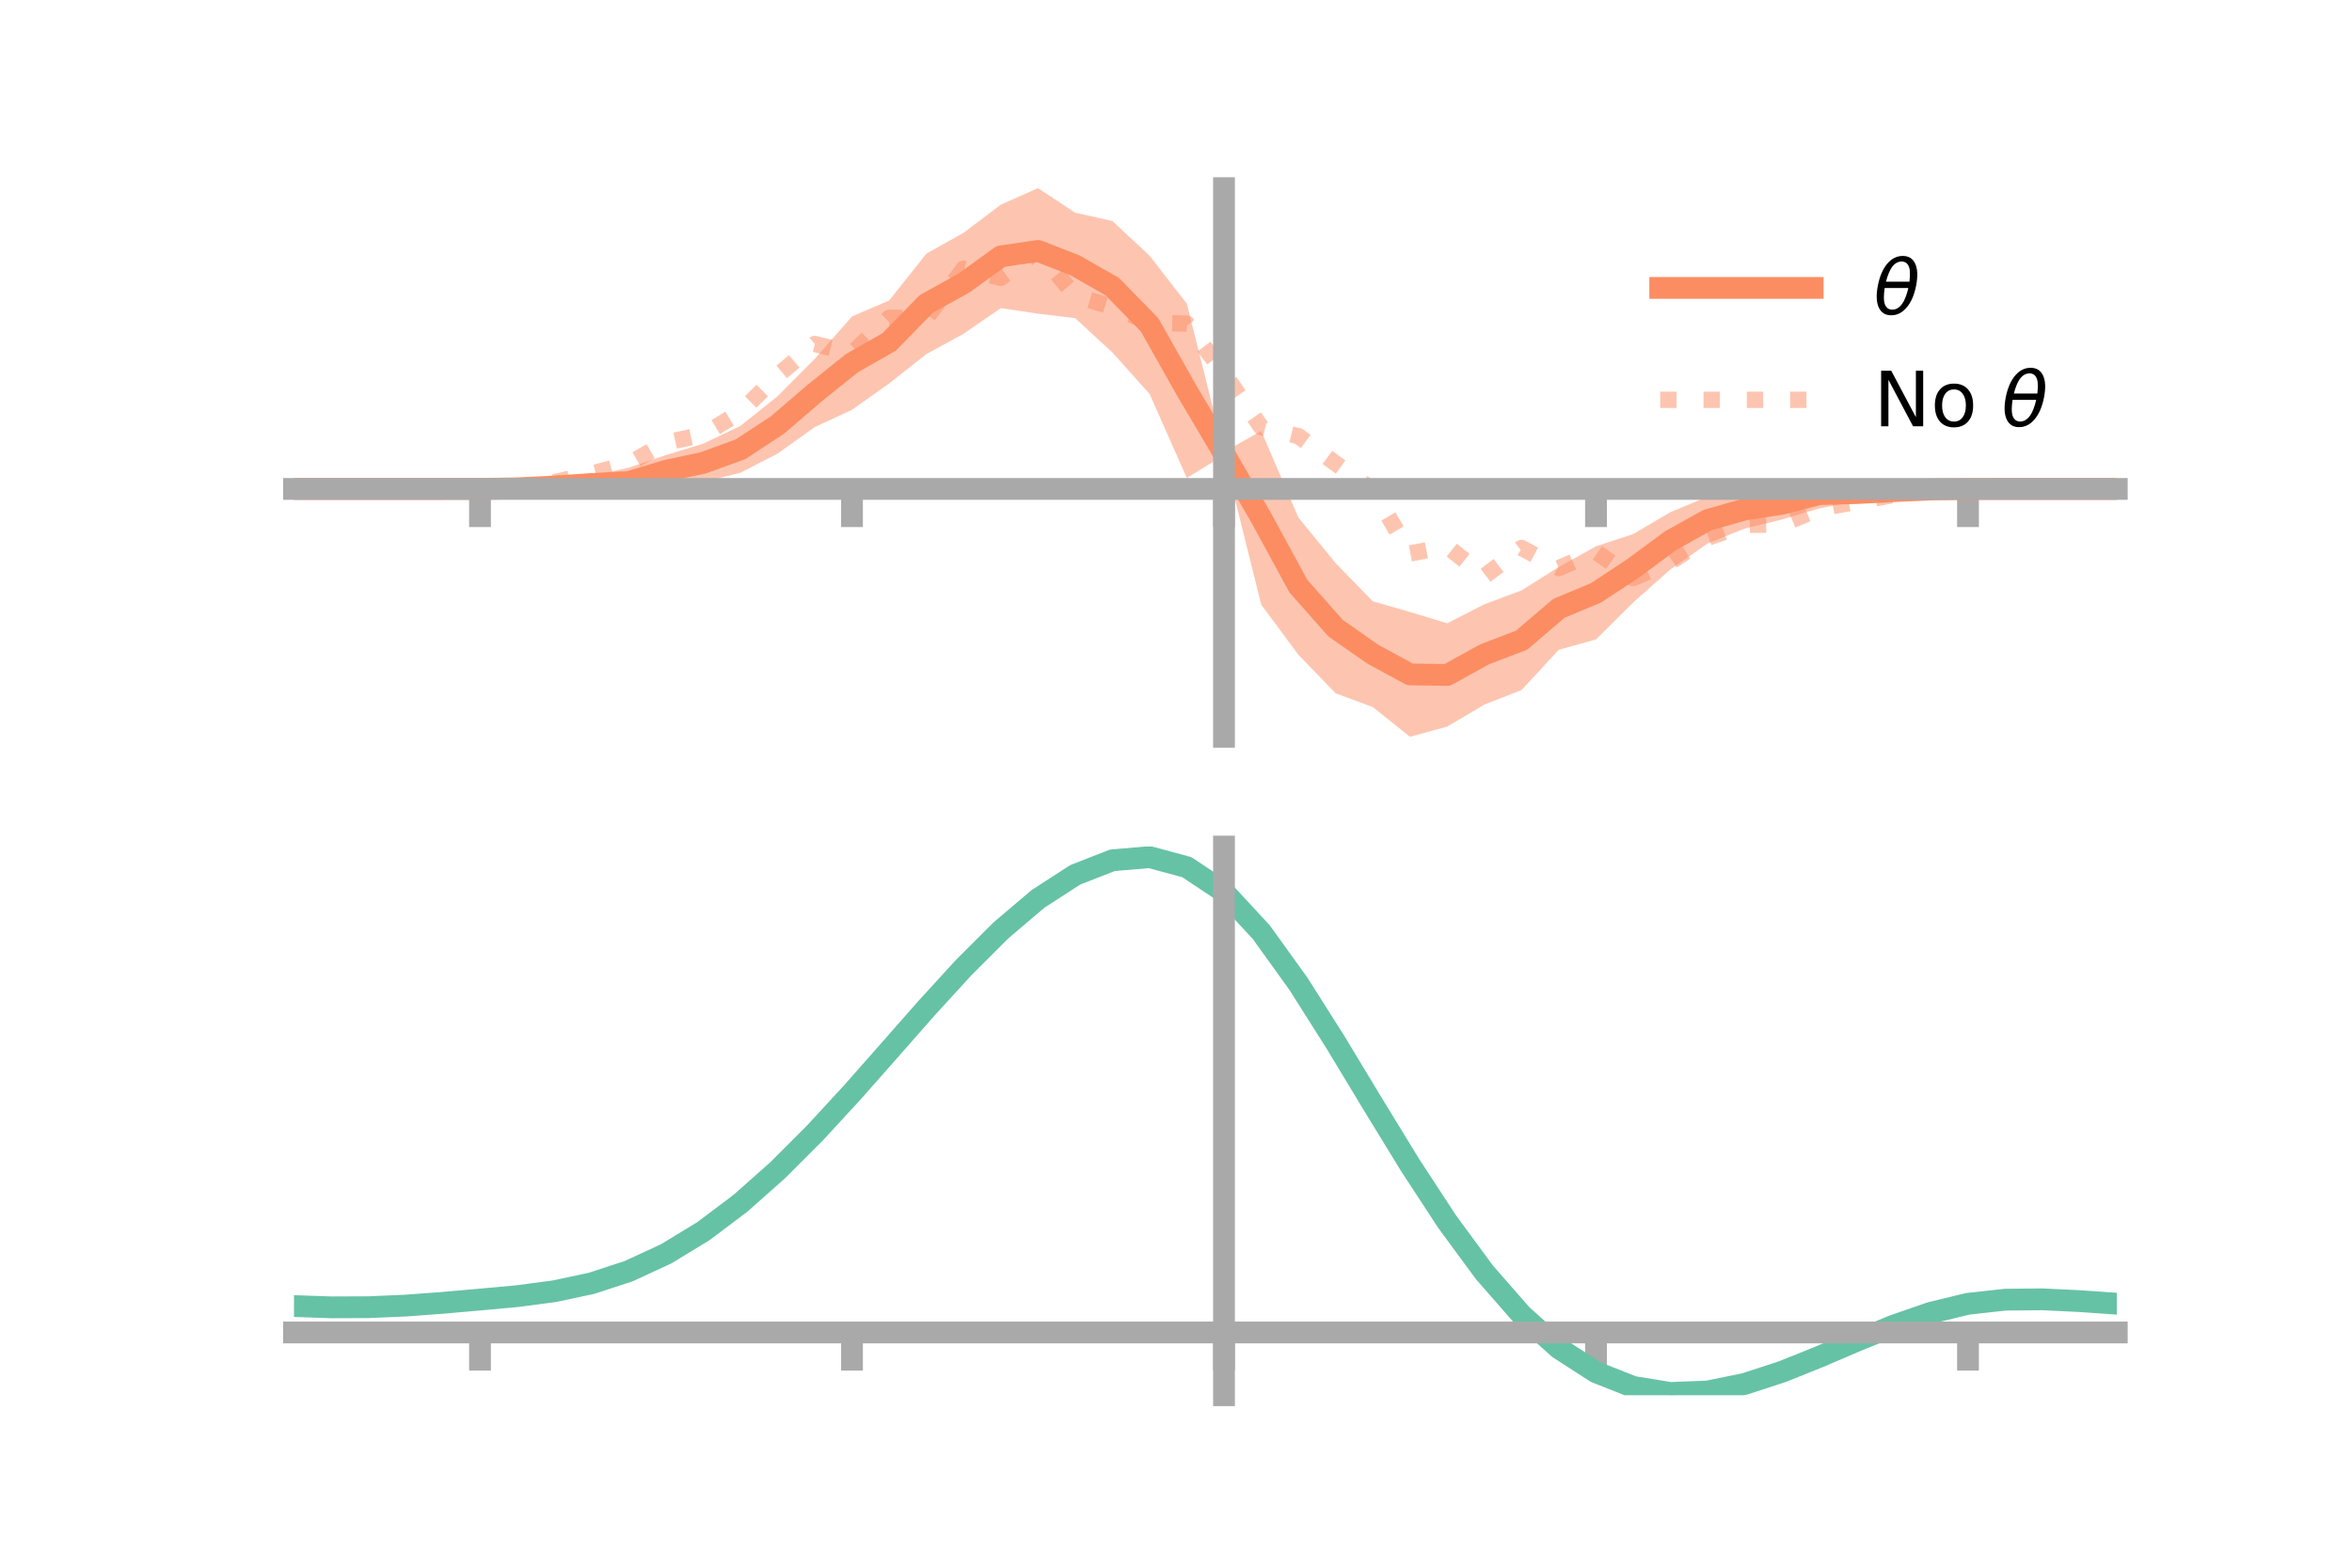
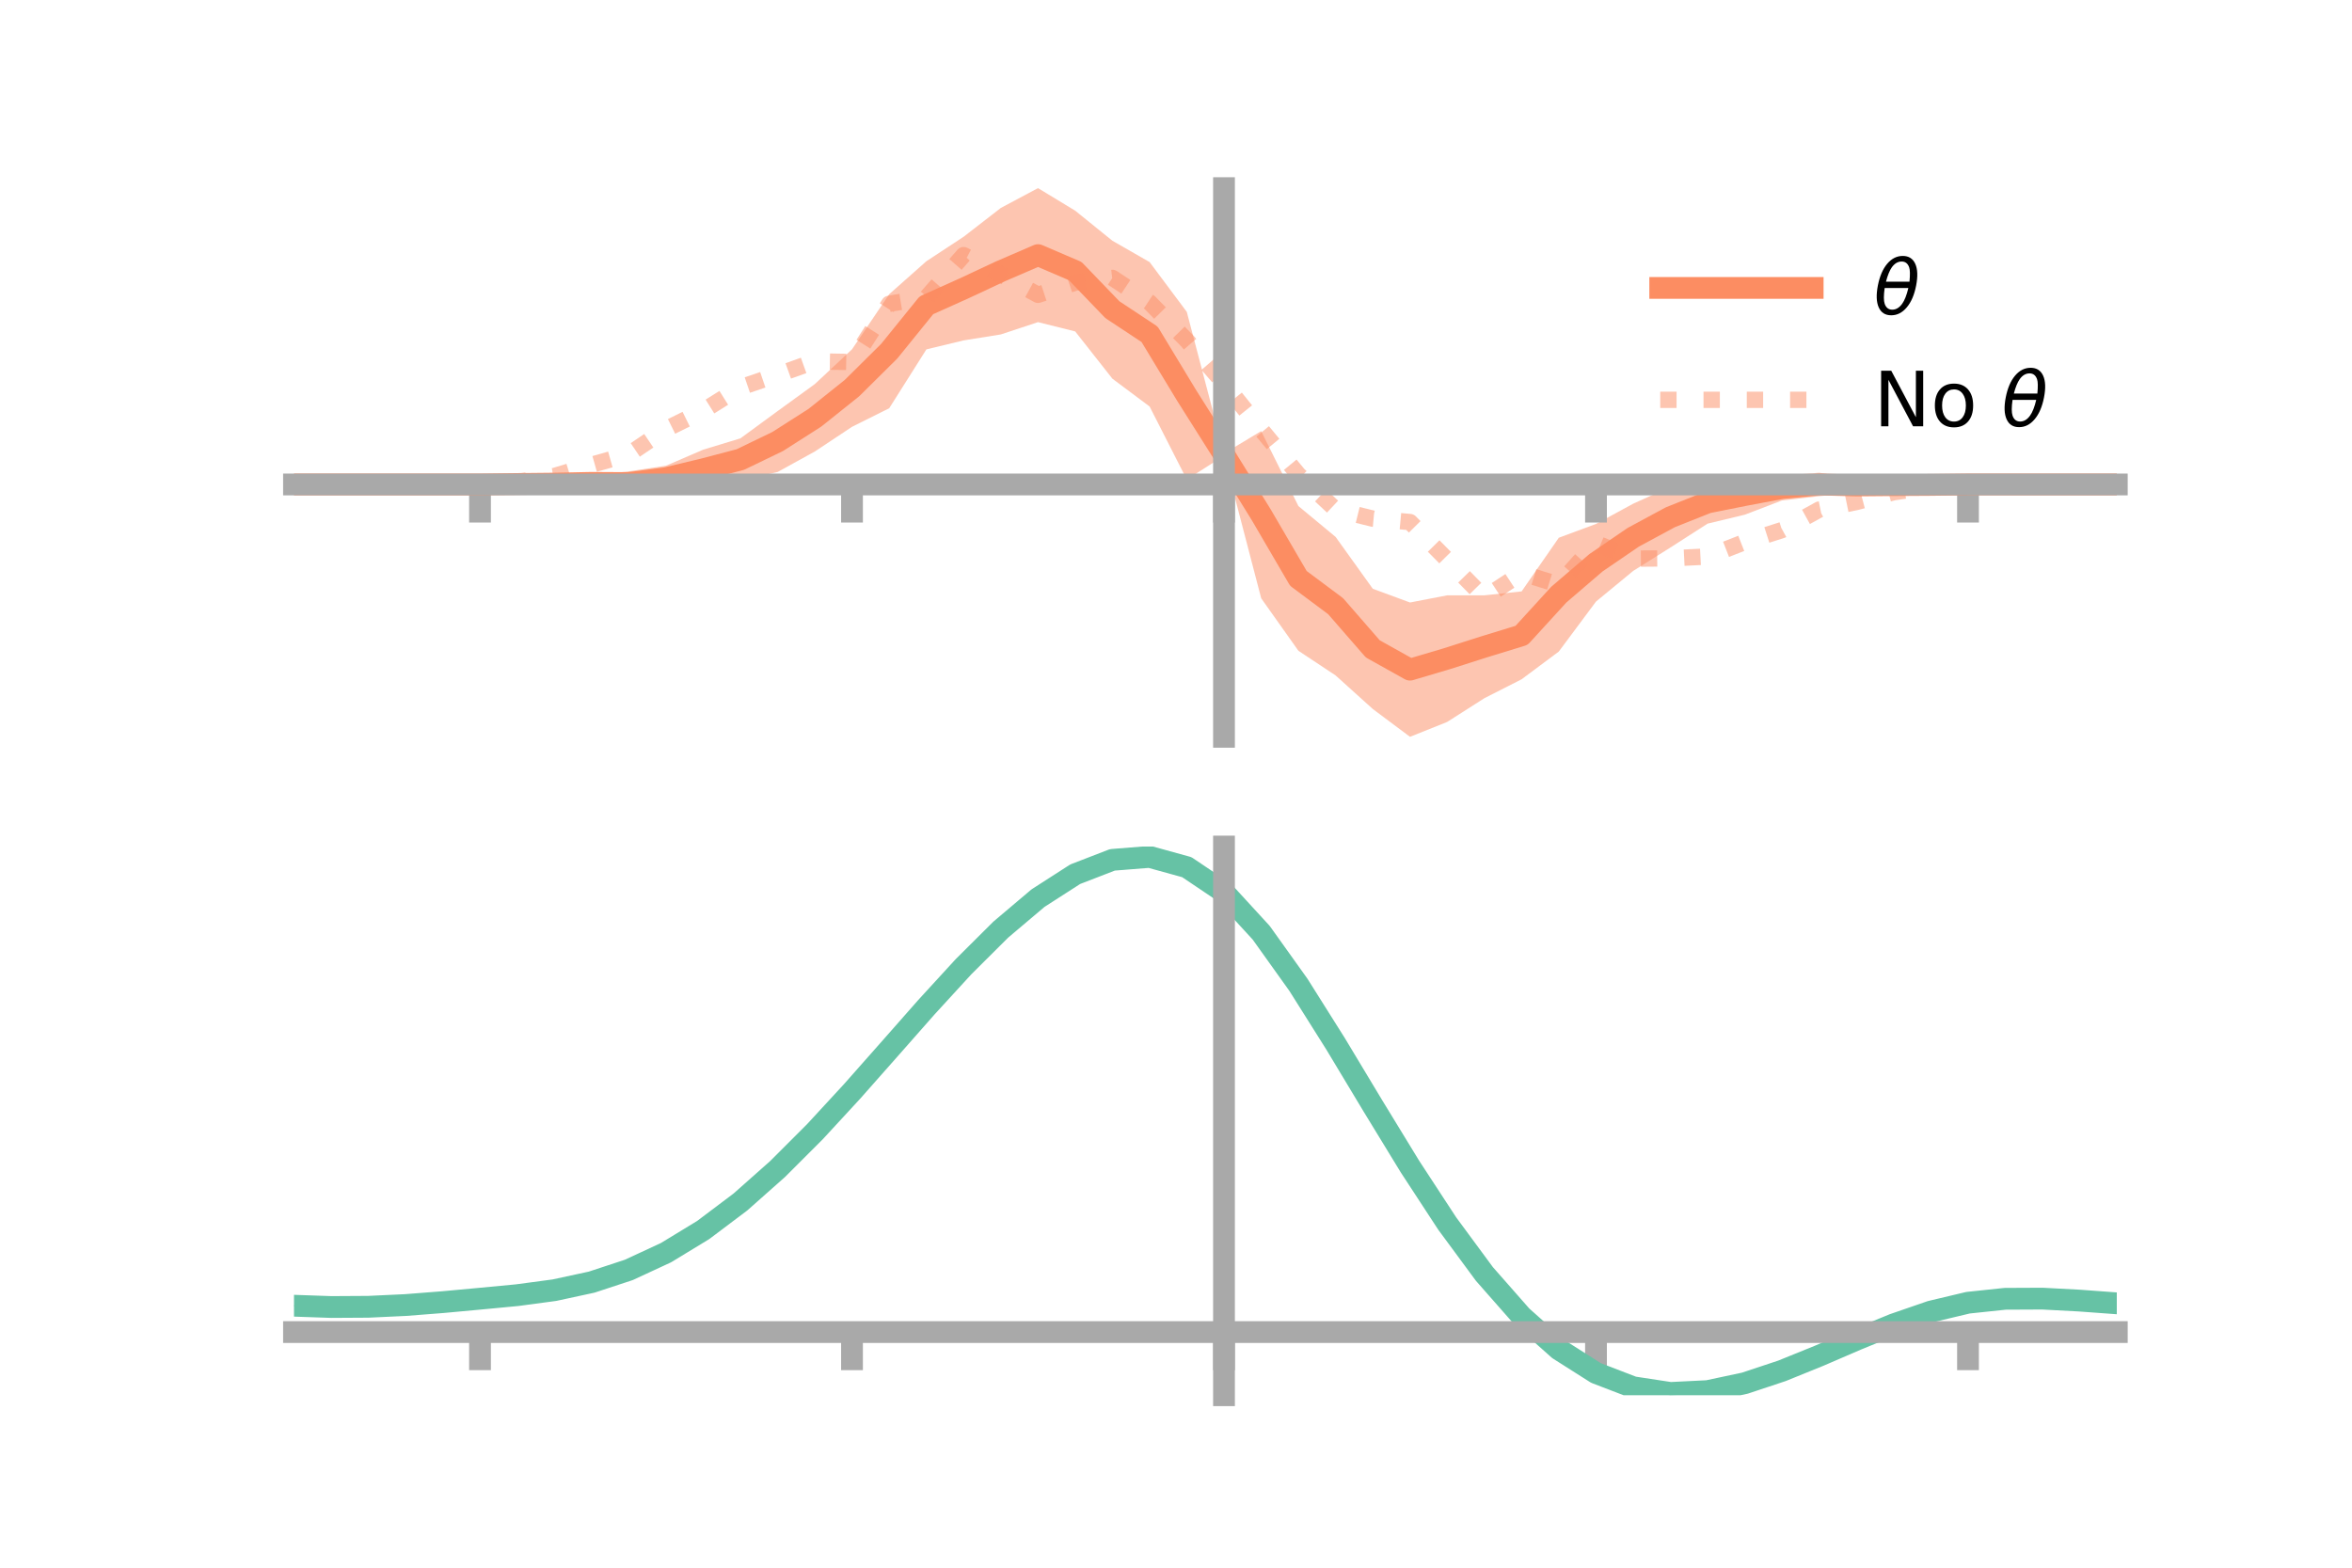
<svg xmlns="http://www.w3.org/2000/svg" xmlns:xlink="http://www.w3.org/1999/xlink" height="144pt" version="1.1" viewBox="0 0 216 144" width="216pt">
  <defs>
    <style type="text/css">*{stroke-linecap:butt;stroke-linejoin:round;}</style>
  </defs>
  <g id="figure_1">
    <g id="patch_1">
      <path d="M 0 144  L 216 144  L 216 0  L 0 0  z " style="fill:none;" />
    </g>
    <g id="axes_1">
      <g id="patch_2">
        <path d="M 27 67.68  L 194.4 67.68  L 194.4 17.28  L 27 17.28  z " style="fill:none;" />
      </g>
      <g id="PolyCollection_1">
-         <path clip-path="url(#p58db89f996)" d="M 27 44.91  L 27 44.91  L 30.416 44.91  L 33.833 44.91  L 37.249 44.91  L 40.665 44.91  L 44.082 44.899  L 47.498 44.725  L 50.914 44.338  L 54.331 43.723  L 57.747 42.96  L 61.163 41.801  L 64.58 40.755  L 67.996 39.12  L 71.412 36.396  L 74.829 32.956  L 78.245 29.068  L 81.661 27.597  L 85.078 23.298  L 88.494 21.381  L 91.91 18.798  L 95.327 17.28  L 98.743 19.537  L 102.159 20.301  L 105.576 23.49  L 108.992 27.887  L 112.408 41.522  L 115.824 39.586  L 119.241 47.535  L 122.657 51.724  L 126.073 55.233  L 129.49 56.213  L 132.906 57.254  L 136.322 55.505  L 139.739 54.225  L 143.155 52.082  L 146.571 50.18  L 149.988 49.056  L 153.404 47.045  L 156.82 45.617  L 160.237 45.045  L 163.653 44.828  L 167.069 44.069  L 170.486 44.555  L 173.902 44.763  L 177.318 44.83  L 180.735 44.904  L 184.151 44.91  L 187.567 44.91  L 190.984 44.91  L 194.4 44.91  L 194.4 44.91  L 194.4 44.91  L 190.984 44.91  L 187.567 44.91  L 184.151 44.91  L 180.735 44.921  L 177.318 45.093  L 173.902 45.463  L 170.486 46.031  L 167.069 46.704  L 163.653 47.72  L 160.237 48.551  L 156.82 49.92  L 153.404 52.302  L 149.988 55.341  L 146.571 58.735  L 143.155 59.685  L 139.739 63.378  L 136.322 64.721  L 132.906 66.74  L 129.49 67.68  L 126.073 64.948  L 122.657 63.681  L 119.241 60.147  L 115.824 55.54  L 112.408 41.806  L 108.992 43.902  L 105.576 36.187  L 102.159 32.376  L 98.743 29.226  L 95.327 28.812  L 91.91 28.302  L 88.494 30.656  L 85.078 32.52  L 81.661 35.22  L 78.245 37.641  L 74.829 39.226  L 71.412 41.661  L 67.996 43.428  L 64.58 44.277  L 61.163 44.694  L 57.747 45.593  L 54.331 45.198  L 50.914 45.037  L 47.498 44.987  L 44.082 44.916  L 40.665 44.91  L 37.249 44.91  L 33.833 44.91  L 30.416 44.91  L 27 44.91  z " style="fill:#fc8d62;fill-opacity:0.5;" />
+         <path clip-path="url(#p8477b9b831)" d="M 27 44.5  L 27 44.5  L 30.416 44.5  L 33.833 44.5  L 37.249 44.5  L 40.665 44.5  L 44.082 44.5  L 47.498 44.326  L 50.914 44.102  L 54.331 43.704  L 57.747 43.296  L 61.163 42.778  L 64.58 41.304  L 67.996 40.267  L 71.412 37.763  L 74.829 35.281  L 78.245 32.088  L 81.661 27.024  L 85.078 23.994  L 88.494 21.749  L 91.91 19.103  L 95.327 17.28  L 98.743 19.353  L 102.159 22.113  L 105.576 24.073  L 108.992 28.65  L 112.408 41.65  L 115.824 39.6  L 119.241 46.485  L 122.657 49.317  L 126.073 54.082  L 129.49 55.342  L 132.906 54.684  L 136.322 54.684  L 139.739 54.324  L 143.155 49.395  L 146.571 48.125  L 149.988 46.266  L 153.404 44.727  L 156.82 44.209  L 160.237 43.666  L 163.653 43.693  L 167.069 43.426  L 170.486 43.942  L 173.902 44.241  L 177.318 44.409  L 180.735 44.5  L 184.151 44.5  L 187.567 44.5  L 190.984 44.5  L 194.4 44.5  L 194.4 44.5  L 194.4 44.5  L 190.984 44.5  L 187.567 44.5  L 184.151 44.5  L 180.735 44.501  L 177.318 44.673  L 173.902 44.881  L 170.486 45.242  L 167.069 45.577  L 163.653 45.968  L 160.237 47.277  L 156.82 48.098  L 153.404 50.293  L 149.988 52.441  L 146.571 55.258  L 143.155 59.847  L 139.739 62.396  L 136.322 64.132  L 132.906 66.312  L 129.49 67.68  L 126.073 65.125  L 122.657 62.042  L 119.241 59.777  L 115.824 54.957  L 112.408 41.862  L 108.992 44.048  L 105.576 37.34  L 102.159 34.784  L 98.743 30.444  L 95.327 29.589  L 91.91 30.72  L 88.494 31.268  L 85.078 32.091  L 81.661 37.5  L 78.245 39.205  L 74.829 41.474  L 71.412 43.356  L 67.996 44.151  L 64.58 44.911  L 61.163 45.067  L 57.747 45.447  L 54.331 45.002  L 50.914 44.744  L 47.498 44.59  L 44.082 44.5  L 40.665 44.5  L 37.249 44.5  L 33.833 44.5  L 30.416 44.5  L 27 44.5  z " style="fill:#fc8d62;fill-opacity:0.5;" />
      </g>
      <g id="matplotlib.axis_1">
        <g id="xtick_1">
          <g id="line2d_1">
            <defs>
-               <path d="M 0 0  L 0 3.5  " id="m2c1ec7e81c" style="stroke:#a9a9a9;stroke-width:2;" />
+               <path d="M 0 0  L 0 3.5  " id="m1c8468e59b" style="stroke:#a9a9a9;stroke-width:2;" />
            </defs>
            <g>
-               <use style="fill:#a9a9a9;stroke:#a9a9a9;stroke-width:2;" x="44.082" xlink:href="#m2c1ec7e81c" y="44.91" />
+               <use style="fill:#a9a9a9;stroke:#a9a9a9;stroke-width:2;" x="44.082" xlink:href="#m1c8468e59b" y="44.5" />
            </g>
          </g>
        </g>
        <g id="xtick_2">
          <g id="line2d_2">
            <g>
-               <use style="fill:#a9a9a9;stroke:#a9a9a9;stroke-width:2;" x="78.245" xlink:href="#m2c1ec7e81c" y="44.91" />
+               <use style="fill:#a9a9a9;stroke:#a9a9a9;stroke-width:2;" x="78.245" xlink:href="#m1c8468e59b" y="44.5" />
            </g>
          </g>
        </g>
        <g id="xtick_3">
          <g id="line2d_3">
            <g>
-               <use style="fill:#a9a9a9;stroke:#a9a9a9;stroke-width:2;" x="112.408" xlink:href="#m2c1ec7e81c" y="44.91" />
+               <use style="fill:#a9a9a9;stroke:#a9a9a9;stroke-width:2;" x="112.408" xlink:href="#m1c8468e59b" y="44.5" />
            </g>
          </g>
        </g>
        <g id="xtick_4">
          <g id="line2d_4">
            <g>
-               <use style="fill:#a9a9a9;stroke:#a9a9a9;stroke-width:2;" x="146.571" xlink:href="#m2c1ec7e81c" y="44.91" />
+               <use style="fill:#a9a9a9;stroke:#a9a9a9;stroke-width:2;" x="146.571" xlink:href="#m1c8468e59b" y="44.5" />
            </g>
          </g>
        </g>
        <g id="xtick_5">
          <g id="line2d_5">
            <g>
-               <use style="fill:#a9a9a9;stroke:#a9a9a9;stroke-width:2;" x="180.735" xlink:href="#m2c1ec7e81c" y="44.91" />
+               <use style="fill:#a9a9a9;stroke:#a9a9a9;stroke-width:2;" x="180.735" xlink:href="#m1c8468e59b" y="44.5" />
            </g>
          </g>
        </g>
      </g>
      <g id="matplotlib.axis_2" />
      <g id="line2d_6">
-         <path clip-path="url(#p58db89f996)" d="M 27 44.91  L 30.416 44.91  L 33.833 44.91  L 37.249 44.91  L 40.665 44.91  L 44.082 44.908  L 47.498 44.856  L 50.914 44.688  L 54.331 44.461  L 57.747 44.276  L 61.163 43.247  L 64.58 42.516  L 67.996 41.274  L 71.412 39.029  L 74.829 36.091  L 78.245 33.354  L 81.661 31.408  L 85.078 27.909  L 88.494 26.018  L 91.91 23.55  L 95.327 23.046  L 98.743 24.381  L 102.159 26.338  L 105.576 29.839  L 108.992 35.894  L 112.408 41.664  L 115.824 47.563  L 119.241 53.841  L 122.657 57.702  L 126.073 60.091  L 129.49 61.947  L 132.906 61.997  L 136.322 60.113  L 139.739 58.802  L 143.155 55.883  L 146.571 54.457  L 149.988 52.199  L 153.404 49.674  L 156.82 47.768  L 160.237 46.798  L 163.653 46.274  L 167.069 45.386  L 170.486 45.293  L 173.902 45.113  L 177.318 44.961  L 180.735 44.913  L 184.151 44.91  L 187.567 44.91  L 190.984 44.91  L 194.4 44.91  " style="fill:none;stroke:#fc8d62;stroke-linecap:square;stroke-width:2;" />
+         <path clip-path="url(#p8477b9b831)" d="M 27 44.5  L 30.416 44.5  L 33.833 44.5  L 37.249 44.5  L 40.665 44.5  L 44.082 44.5  L 47.498 44.458  L 50.914 44.423  L 54.331 44.353  L 57.747 44.372  L 61.163 43.923  L 64.58 43.108  L 67.996 42.209  L 71.412 40.559  L 74.829 38.377  L 78.245 35.647  L 81.661 32.262  L 85.078 28.042  L 88.494 26.508  L 91.91 24.911  L 95.327 23.435  L 98.743 24.899  L 102.159 28.448  L 105.576 30.707  L 108.992 36.349  L 112.408 41.756  L 115.824 47.278  L 119.241 53.131  L 122.657 55.679  L 126.073 59.603  L 129.49 61.511  L 132.906 60.498  L 136.322 59.408  L 139.739 58.36  L 143.155 54.621  L 146.571 51.691  L 149.988 49.354  L 153.404 47.51  L 156.82 46.153  L 160.237 45.471  L 163.653 44.83  L 167.069 44.502  L 170.486 44.592  L 173.902 44.561  L 177.318 44.541  L 180.735 44.5  L 184.151 44.5  L 187.567 44.5  L 190.984 44.5  L 194.4 44.5  " style="fill:none;stroke:#fc8d62;stroke-linecap:square;stroke-width:2;" />
      </g>
      <g id="line2d_7">
-         <path clip-path="url(#p58db89f996)" d="M 27 44.91  L 30.416 44.91  L 33.833 44.91  L 37.249 44.91  L 40.665 44.91  L 44.082 44.91  L 47.498 44.726  L 50.914 44.295  L 54.331 43.505  L 57.747 42.588  L 61.163 40.649  L 64.58 39.926  L 67.996 37.846  L 71.412 34.478  L 74.829 31.597  L 78.245 32.442  L 81.661 29.201  L 85.078 29.202  L 88.494 24.688  L 91.91 25.521  L 95.327 23.046  L 98.743 27.179  L 102.159 28.187  L 105.576 29.633  L 108.992 29.727  L 112.408 34.301  L 115.824 39.234  L 119.241 40.062  L 122.657 42.567  L 126.073 44.995  L 129.49 50.838  L 132.906 50.195  L 136.322 52.928  L 139.739 50.331  L 143.155 52.183  L 146.571 50.693  L 149.988 53.099  L 153.404 51.61  L 156.82 49.392  L 160.237 48.215  L 163.653 48.167  L 167.069 46.72  L 170.486 46.091  L 173.902 45.458  L 177.318 45.085  L 180.735 44.91  L 184.151 44.91  L 187.567 44.91  L 190.984 44.91  L 194.4 44.91  " style="fill:none;stroke:#fc8d62;stroke-dasharray:1.5,2.475;stroke-dashoffset:0;stroke-opacity:0.5;stroke-width:1.5;" />
+         <path clip-path="url(#p8477b9b831)" d="M 27 44.5  L 30.416 44.5  L 33.833 44.5  L 37.249 44.5  L 40.665 44.5  L 44.082 44.499  L 47.498 44.274  L 50.914 43.724  L 54.331 42.691  L 57.747 41.727  L 61.163 39.418  L 64.58 37.729  L 67.996 35.586  L 71.412 34.422  L 74.829 33.195  L 78.245 33.252  L 81.661 27.905  L 85.078 27.347  L 88.494 23.435  L 91.91 25.213  L 95.327 27.081  L 98.743 25.96  L 102.159 25.526  L 105.576 27.781  L 108.992 31.27  L 112.408 35.223  L 115.824 39.464  L 119.241 43.595  L 122.657 46.799  L 126.073 47.64  L 129.49 47.954  L 132.906 51.412  L 136.322 54.896  L 139.739 52.648  L 143.155 53.706  L 146.571 49.885  L 149.988 51.316  L 153.404 51.288  L 156.82 51.119  L 160.237 49.784  L 163.653 48.69  L 167.069 46.808  L 170.486 46.11  L 173.902 45.216  L 177.318 44.718  L 180.735 44.501  L 184.151 44.5  L 187.567 44.5  L 190.984 44.5  L 194.4 44.5  " style="fill:none;stroke:#fc8d62;stroke-dasharray:1.5,2.475;stroke-dashoffset:0;stroke-opacity:0.5;stroke-width:1.5;" />
      </g>
      <g id="patch_3">
        <path d="M 112.408 67.68  L 112.408 17.28  " style="fill:none;stroke:#a9a9a9;stroke-linecap:square;stroke-linejoin:miter;stroke-width:2;" />
      </g>
      <g id="patch_4">
        <path d="M 194.4 67.68  L 194.4 17.28  " style="fill:none;" />
      </g>
      <g id="patch_5">
-         <path d="M 27 44.91  L 194.4 44.91  " style="fill:none;stroke:#a9a9a9;stroke-linecap:square;stroke-linejoin:miter;stroke-width:2;" />
+         <path d="M 27 44.5  L 194.4 44.5  " style="fill:none;stroke:#a9a9a9;stroke-linecap:square;stroke-linejoin:miter;stroke-width:2;" />
      </g>
      <g id="patch_6">
        <path d="M 27 17.28  L 194.4 17.28  " style="fill:none;" />
      </g>
      <g id="legend_1">
        <g id="line2d_8">
          <path d="M 152.47 26.449  L 166.47 26.449  " style="fill:none;stroke:#fc8d62;stroke-linecap:square;stroke-width:2;" />
        </g>
        <g id="line2d_9" />
        <g id="text_1">
          <g transform="translate(172.07 28.89891)scale(0.07 -0.07)">
            <defs>
              <path d="M 45.516 34.672  L 14.453 34.672  Q 12.359 20.062 14.5 13.875  Q 17.188 6.25 24.469 6.25  Q 31.781 6.25 37.359 13.922  Q 42.234 20.656 45.516 34.672  z M 47.016 42.969  Q 48.344 56.844 46.625 61.719  Q 43.953 69.438 36.766 69.438  Q 29.297 69.438 23.828 61.812  Q 19.531 55.672 16.156 42.969  z M 38.188 76.766  Q 49.906 76.766 54.594 66.406  Q 59.281 56.109 55.719 37.844  Q 52.203 19.625 43.453 9.281  Q 34.766 -1.125 23.047 -1.125  Q 11.281 -1.125 6.641 9.281  Q 2 19.625 5.516 37.844  Q 9.078 56.109 17.719 66.406  Q 26.422 76.766 38.188 76.766  z " id="DejaVuSans-Oblique-952" />
            </defs>
            <use transform="translate(0 0.234375)" xlink:href="#DejaVuSans-Oblique-952" />
          </g>
        </g>
        <g id="line2d_10">
          <path d="M 152.47 36.724  L 166.47 36.724  " style="fill:none;stroke:#fc8d62;stroke-dasharray:1.5,2.475;stroke-dashoffset:0;stroke-opacity:0.5;stroke-width:1.5;" />
        </g>
        <g id="line2d_11" />
        <g id="text_2">
          <g transform="translate(172.07 39.17359)scale(0.07 -0.07)">
            <defs>
              <path d="M 9.812 72.906  L 23.094 72.906  L 55.422 11.922  L 55.422 72.906  L 64.984 72.906  L 64.984 0  L 51.703 0  L 19.391 60.984  L 19.391 0  L 9.812 0  z " id="DejaVuSans-78" />
              <path d="M 30.609 48.391  Q 23.391 48.391 19.188 42.75  Q 14.984 37.109 14.984 27.297  Q 14.984 17.484 19.156 11.844  Q 23.344 6.203 30.609 6.203  Q 37.797 6.203 41.984 11.859  Q 46.188 17.531 46.188 27.297  Q 46.188 37.016 41.984 42.703  Q 37.797 48.391 30.609 48.391  z M 30.609 56  Q 42.328 56 49.016 48.375  Q 55.719 40.766 55.719 27.297  Q 55.719 13.875 49.016 6.219  Q 42.328 -1.422 30.609 -1.422  Q 18.844 -1.422 12.172 6.219  Q 5.516 13.875 5.516 27.297  Q 5.516 40.766 12.172 48.375  Q 18.844 56 30.609 56  z " id="DejaVuSans-111" />
              <path id="DejaVuSans-32" />
            </defs>
            <use transform="translate(0 0.234375)" xlink:href="#DejaVuSans-78" />
            <use transform="translate(74.80469 0.234375)" xlink:href="#DejaVuSans-111" />
            <use transform="translate(135.9863 0.234375)" xlink:href="#DejaVuSans-32" />
            <use transform="translate(167.7734 0.234375)" xlink:href="#DejaVuSans-Oblique-952" />
          </g>
        </g>
      </g>
    </g>
    <g id="axes_2">
      <g id="patch_7">
        <path d="M 27 128.16  L 194.4 128.16  L 194.4 77.76  L 27 77.76  z " style="fill:none;" />
      </g>
      <g id="PolyCollection_2">
-         <path clip-path="url(#p7c4aa2f883)" d="M 27 120.012  L 27 119.922  L 30.416 120.048  L 33.833 120.033  L 37.249 119.876  L 40.665 119.61  L 44.082 119.296  L 47.498 118.973  L 50.914 118.514  L 54.331 117.772  L 57.747 116.637  L 61.163 115.031  L 64.58 112.915  L 67.996 110.288  L 71.412 107.188  L 74.829 103.688  L 78.245 99.891  L 81.661 95.928  L 85.078 91.95  L 88.494 88.126  L 91.91 84.639  L 95.327 81.673  L 98.743 79.418  L 102.159 78.055  L 105.576 77.76  L 108.992 78.696  L 112.408 81.007  L 115.824 84.752  L 119.241 89.572  L 122.657 95.052  L 126.073 100.801  L 129.49 106.476  L 132.906 111.789  L 136.322 116.513  L 139.739 120.483  L 143.155 123.6  L 146.571 125.826  L 149.988 127.183  L 153.404 127.743  L 156.82 127.612  L 160.237 126.924  L 163.653 125.828  L 167.069 124.481  L 170.486 123.041  L 173.902 121.662  L 177.318 120.492  L 180.735 119.674  L 184.151 119.3  L 187.567 119.271  L 190.984 119.445  L 194.4 119.696  L 194.4 119.81  L 194.4 119.81  L 190.984 119.583  L 187.567 119.427  L 184.151 119.467  L 180.735 119.847  L 177.318 120.677  L 173.902 121.875  L 170.486 123.298  L 167.069 124.787  L 163.653 126.18  L 160.237 127.311  L 156.82 128.02  L 153.404 128.16  L 149.988 127.608  L 146.571 126.27  L 143.155 124.093  L 139.739 121.066  L 136.322 117.224  L 132.906 112.659  L 129.49 107.523  L 126.073 102.031  L 122.657 96.463  L 119.241 91.151  L 115.824 86.475  L 112.408 82.843  L 108.992 80.608  L 105.576 79.705  L 102.159 79.99  L 98.743 81.3  L 95.327 83.465  L 91.91 86.306  L 88.494 89.64  L 85.078 93.29  L 81.661 97.083  L 78.245 100.86  L 74.829 104.476  L 71.412 107.812  L 67.996 110.771  L 64.58 113.288  L 61.163 115.325  L 57.747 116.88  L 54.331 117.983  L 50.914 118.702  L 47.498 119.143  L 44.082 119.446  L 40.665 119.735  L 37.249 119.976  L 33.833 120.113  L 30.416 120.124  L 27 120.012  z " style="fill:#66c2a5;fill-opacity:0.5;" />
+         <path clip-path="url(#p69e25e45a4)" d="M 27 119.984  L 27 119.89  L 30.416 120.015  L 33.833 119.994  L 37.249 119.826  L 40.665 119.546  L 44.082 119.219  L 47.498 118.886  L 50.914 118.418  L 54.331 117.67  L 57.747 116.53  L 61.163 114.92  L 64.58 112.801  L 67.996 110.173  L 71.412 107.074  L 74.829 103.577  L 78.245 99.786  L 81.661 95.83  L 85.078 91.862  L 88.494 88.05  L 91.91 84.574  L 95.327 81.623  L 98.743 79.382  L 102.159 78.036  L 105.576 77.76  L 108.992 78.718  L 112.408 81.054  L 115.824 84.832  L 119.241 89.683  L 122.657 95.189  L 126.073 100.956  L 129.49 106.639  L 132.906 111.948  L 136.322 116.658  L 139.739 120.605  L 143.155 123.693  L 146.571 125.887  L 149.988 127.211  L 153.404 127.738  L 156.82 127.576  L 160.237 126.861  L 163.653 125.743  L 167.069 124.379  L 170.486 122.93  L 173.902 121.548  L 177.318 120.382  L 180.735 119.575  L 184.151 119.217  L 187.567 119.206  L 190.984 119.396  L 194.4 119.659  L 194.4 119.777  L 194.4 119.777  L 190.984 119.537  L 187.567 119.364  L 184.151 119.385  L 180.735 119.749  L 177.318 120.567  L 173.902 121.76  L 170.486 123.184  L 167.069 124.682  L 163.653 126.091  L 160.237 127.245  L 156.82 127.984  L 153.404 128.16  L 149.988 127.646  L 146.571 126.346  L 143.155 124.203  L 139.739 121.204  L 136.322 117.38  L 132.906 112.822  L 129.49 107.682  L 126.073 102.174  L 122.657 96.58  L 119.241 91.233  L 115.824 86.52  L 112.408 82.851  L 108.992 80.587  L 105.576 79.661  L 102.159 79.927  L 98.743 81.222  L 95.327 83.374  L 91.91 86.204  L 88.494 89.53  L 85.078 93.174  L 81.661 96.962  L 78.245 100.735  L 74.829 104.35  L 71.412 107.686  L 67.996 110.646  L 64.58 113.165  L 61.163 115.206  L 57.747 116.766  L 54.331 117.875  L 50.914 118.602  L 47.498 119.051  L 44.082 119.365  L 40.665 119.669  L 37.249 119.925  L 33.833 120.075  L 30.416 120.094  L 27 119.984  z " style="fill:#66c2a5;fill-opacity:0.5;" />
      </g>
      <g id="matplotlib.axis_3">
        <g id="xtick_6">
          <g id="line2d_12">
            <g>
-               <use style="fill:#a9a9a9;stroke:#a9a9a9;stroke-width:2;" x="44.082" xlink:href="#m2c1ec7e81c" y="122.394" />
+               <use style="fill:#a9a9a9;stroke:#a9a9a9;stroke-width:2;" x="44.082" xlink:href="#m1c8468e59b" y="122.357" />
            </g>
          </g>
        </g>
        <g id="xtick_7">
          <g id="line2d_13">
            <g>
-               <use style="fill:#a9a9a9;stroke:#a9a9a9;stroke-width:2;" x="78.245" xlink:href="#m2c1ec7e81c" y="122.394" />
+               <use style="fill:#a9a9a9;stroke:#a9a9a9;stroke-width:2;" x="78.245" xlink:href="#m1c8468e59b" y="122.357" />
            </g>
          </g>
        </g>
        <g id="xtick_8">
          <g id="line2d_14">
            <g>
-               <use style="fill:#a9a9a9;stroke:#a9a9a9;stroke-width:2;" x="112.408" xlink:href="#m2c1ec7e81c" y="122.394" />
+               <use style="fill:#a9a9a9;stroke:#a9a9a9;stroke-width:2;" x="112.408" xlink:href="#m1c8468e59b" y="122.357" />
            </g>
          </g>
        </g>
        <g id="xtick_9">
          <g id="line2d_15">
            <g>
-               <use style="fill:#a9a9a9;stroke:#a9a9a9;stroke-width:2;" x="146.571" xlink:href="#m2c1ec7e81c" y="122.394" />
+               <use style="fill:#a9a9a9;stroke:#a9a9a9;stroke-width:2;" x="146.571" xlink:href="#m1c8468e59b" y="122.357" />
            </g>
          </g>
        </g>
        <g id="xtick_10">
          <g id="line2d_16">
            <g>
-               <use style="fill:#a9a9a9;stroke:#a9a9a9;stroke-width:2;" x="180.735" xlink:href="#m2c1ec7e81c" y="122.394" />
+               <use style="fill:#a9a9a9;stroke:#a9a9a9;stroke-width:2;" x="180.735" xlink:href="#m1c8468e59b" y="122.357" />
            </g>
          </g>
        </g>
      </g>
      <g id="matplotlib.axis_4" />
      <g id="line2d_17">
-         <path clip-path="url(#p7c4aa2f883)" d="M 27 119.967  L 30.416 120.086  L 33.833 120.073  L 37.249 119.926  L 40.665 119.672  L 44.082 119.371  L 47.498 119.058  L 50.914 118.608  L 54.331 117.878  L 57.747 116.758  L 61.163 115.178  L 64.58 113.101  L 67.996 110.53  L 71.412 107.5  L 74.829 104.082  L 78.245 100.375  L 81.661 96.505  L 85.078 92.62  L 88.494 88.883  L 91.91 85.472  L 95.327 82.569  L 98.743 80.359  L 102.159 79.022  L 105.576 78.732  L 108.992 79.652  L 112.408 81.925  L 115.824 85.614  L 119.241 90.361  L 122.657 95.757  L 126.073 101.416  L 129.49 106.999  L 132.906 112.224  L 136.322 116.868  L 139.739 120.774  L 143.155 123.846  L 146.571 126.048  L 149.988 127.395  L 153.404 127.951  L 156.82 127.816  L 160.237 127.118  L 163.653 126.004  L 167.069 124.634  L 170.486 123.169  L 173.902 121.769  L 177.318 120.585  L 180.735 119.76  L 184.151 119.383  L 187.567 119.349  L 190.984 119.514  L 194.4 119.753  " style="fill:none;stroke:#66c2a5;stroke-linecap:square;stroke-width:2;" />
+         <path clip-path="url(#p69e25e45a4)" d="M 27 119.937  L 30.416 120.055  L 33.833 120.035  L 37.249 119.875  L 40.665 119.608  L 44.082 119.292  L 47.498 118.968  L 50.914 118.51  L 54.331 117.772  L 57.747 116.648  L 61.163 115.063  L 64.58 112.983  L 67.996 110.41  L 71.412 107.38  L 74.829 103.964  L 78.245 100.26  L 81.661 96.396  L 85.078 92.518  L 88.494 88.79  L 91.91 85.389  L 95.327 82.499  L 98.743 80.302  L 102.159 78.982  L 105.576 78.71  L 108.992 79.653  L 112.408 81.953  L 115.824 85.676  L 119.241 90.458  L 122.657 95.884  L 126.073 101.565  L 129.49 107.16  L 132.906 112.385  L 136.322 117.019  L 139.739 120.904  L 143.155 123.948  L 146.571 126.116  L 149.988 127.428  L 153.404 127.949  L 156.82 127.78  L 160.237 127.053  L 163.653 125.917  L 167.069 124.531  L 170.486 123.057  L 173.902 121.654  L 177.318 120.475  L 180.735 119.662  L 184.151 119.301  L 187.567 119.285  L 190.984 119.467  L 194.4 119.718  " style="fill:none;stroke:#66c2a5;stroke-linecap:square;stroke-width:2;" />
      </g>
      <g id="patch_8">
        <path d="M 112.408 128.16  L 112.408 77.76  " style="fill:none;stroke:#a9a9a9;stroke-linecap:square;stroke-linejoin:miter;stroke-width:2;" />
      </g>
      <g id="patch_9">
        <path d="M 194.4 128.16  L 194.4 77.76  " style="fill:none;" />
      </g>
      <g id="patch_10">
-         <path d="M 27 122.394  L 194.4 122.394  " style="fill:none;stroke:#a9a9a9;stroke-linecap:square;stroke-linejoin:miter;stroke-width:2;" />
+         <path d="M 27 122.357  L 194.4 122.357  " style="fill:none;stroke:#a9a9a9;stroke-linecap:square;stroke-linejoin:miter;stroke-width:2;" />
      </g>
      <g id="patch_11">
        <path d="M 27 77.76  L 194.4 77.76  " style="fill:none;" />
      </g>
    </g>
  </g>
  <defs>
-     <clipPath id="p58db89f996">
+     <clipPath id="p8477b9b831">
      <rect height="50.4" width="167.4" x="27" y="17.28" />
    </clipPath>
-     <clipPath id="p7c4aa2f883">
+     <clipPath id="p69e25e45a4">
      <rect height="50.4" width="167.4" x="27" y="77.76" />
    </clipPath>
  </defs>
</svg>
